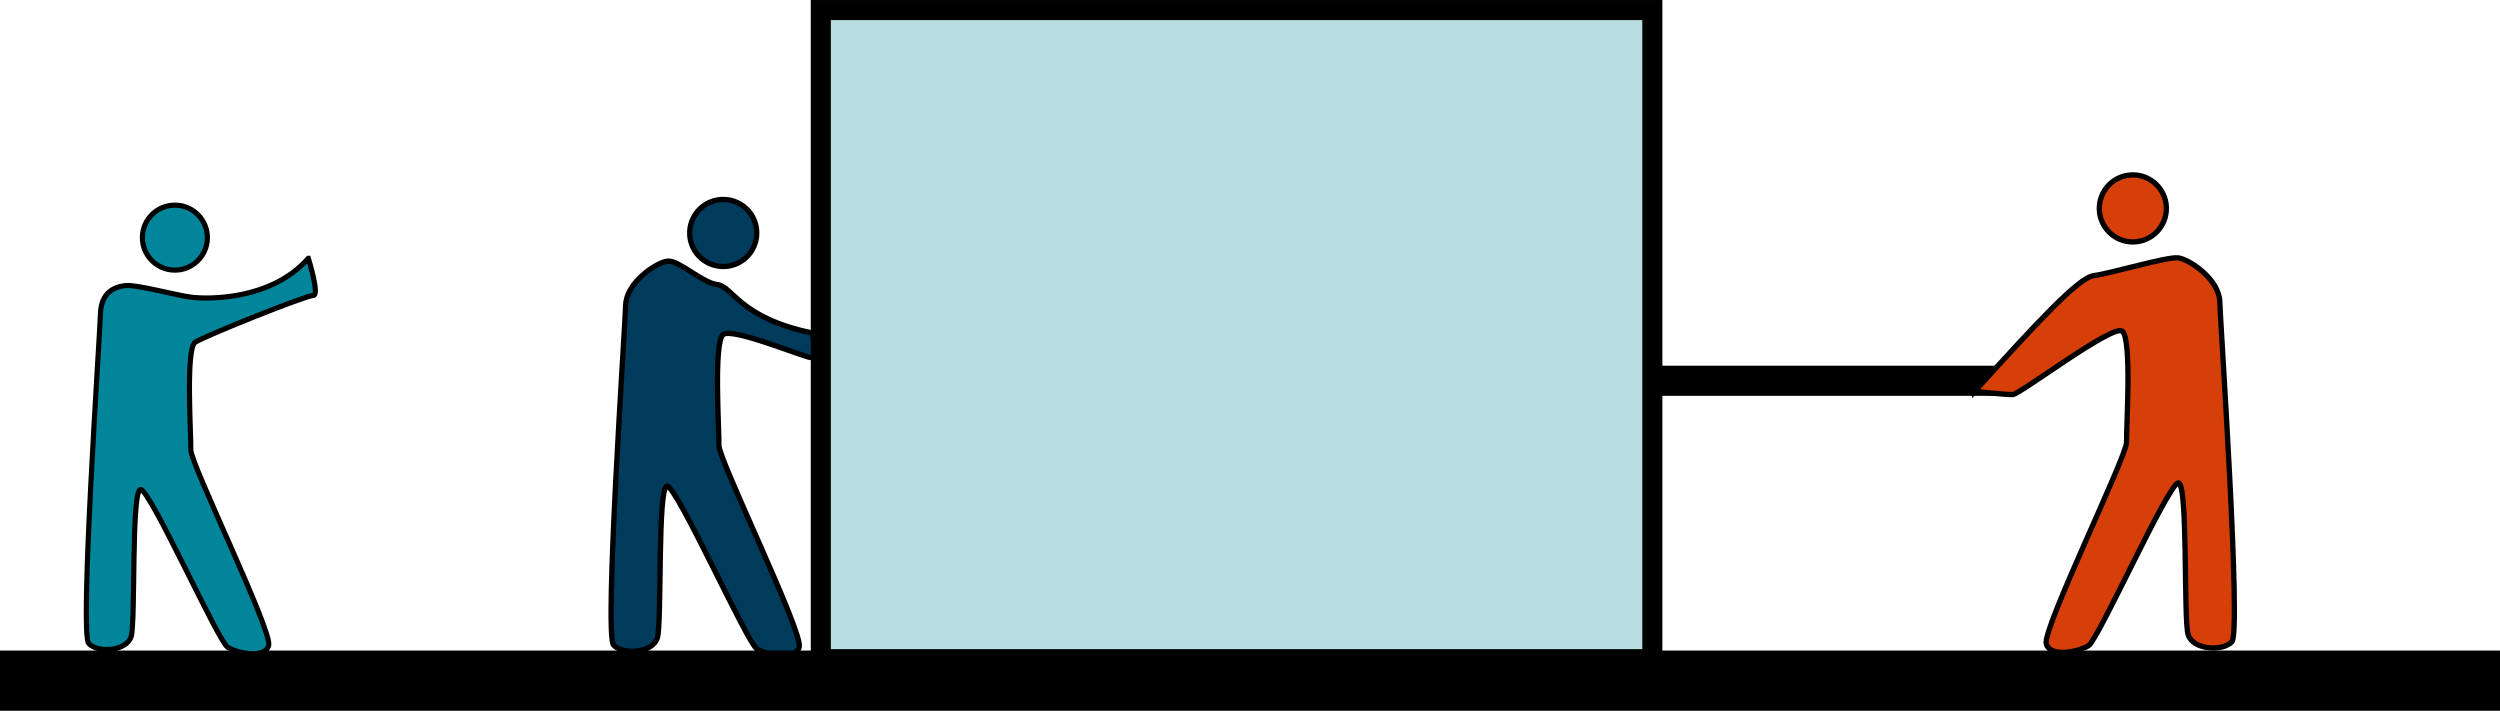
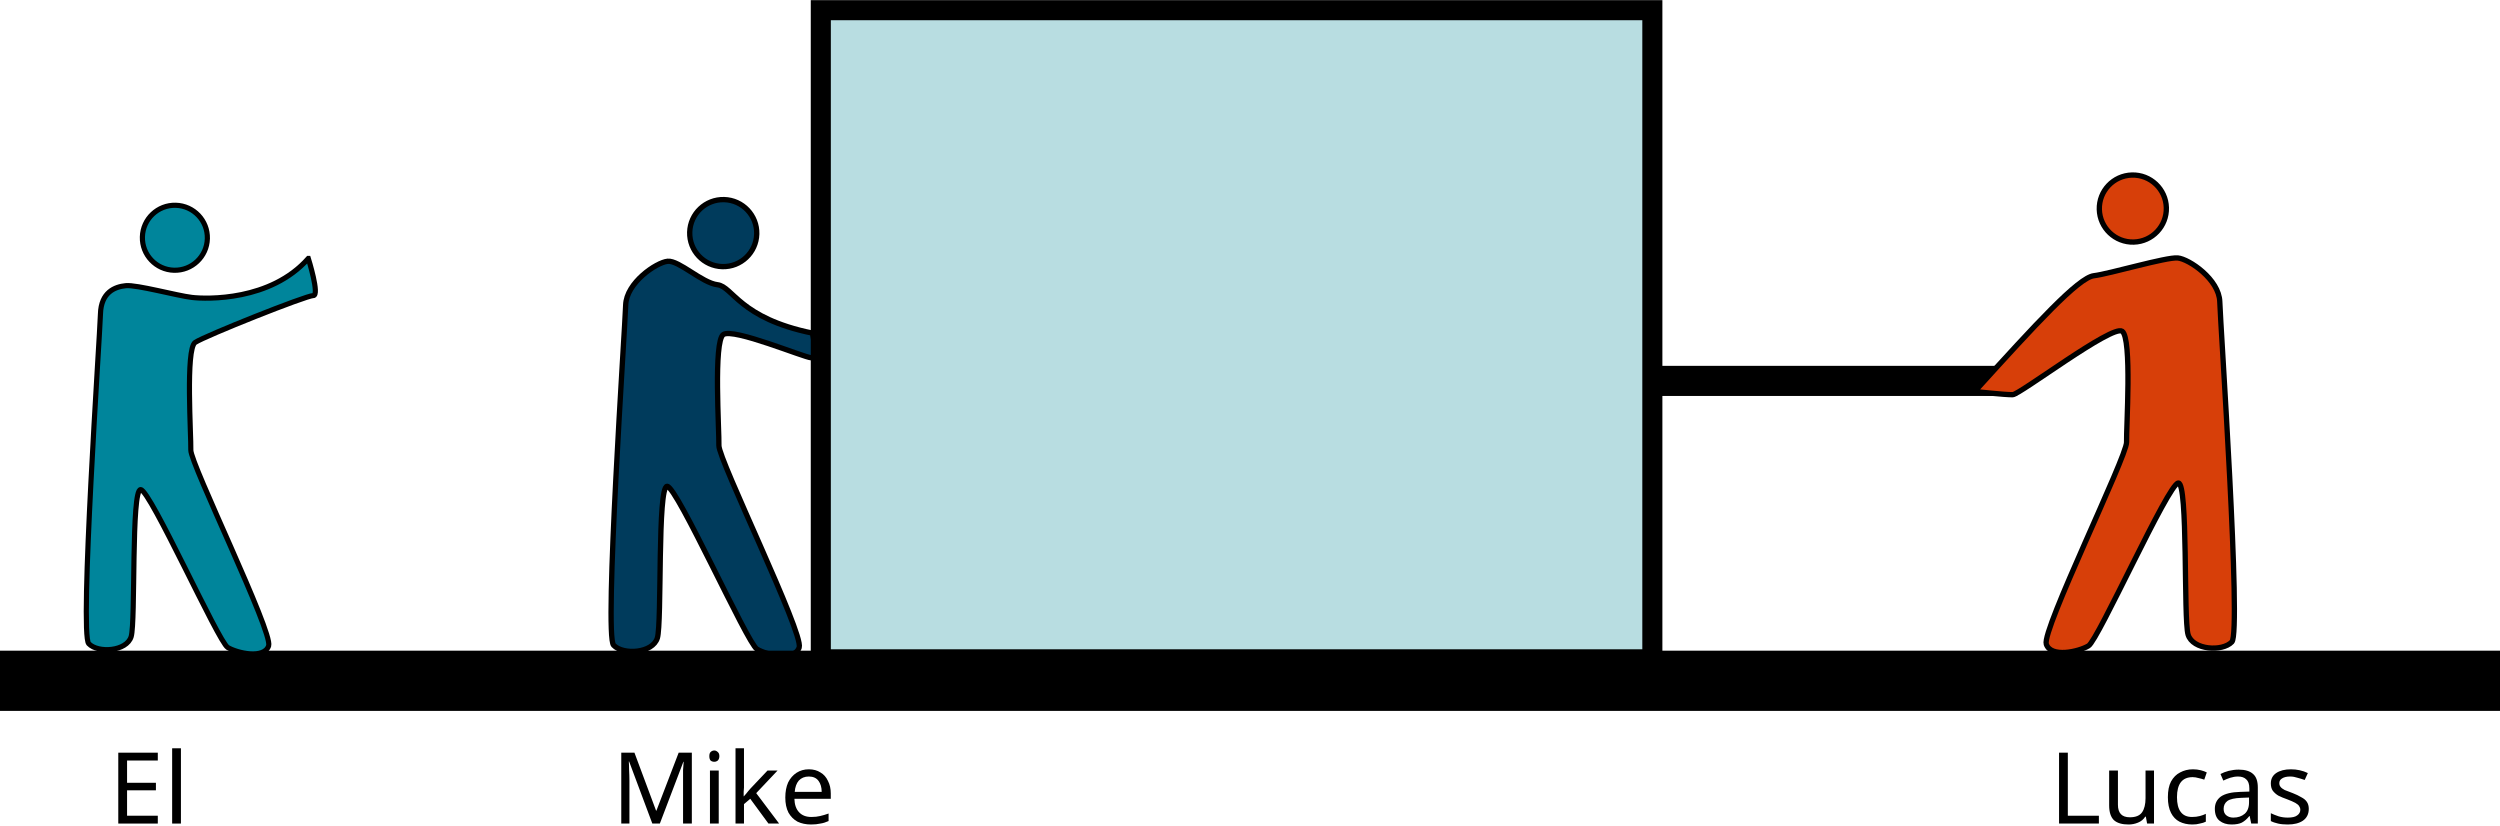
- <svg xmlns="http://www.w3.org/2000/svg" width="4.903in" height="1.394in" viewBox="0 0 124.548 35.409" version="1.1" id="svg8">
+ <svg xmlns="http://www.w3.org/2000/svg" width="4.903in" height="1.618in" viewBox="0 0 124.548 41.086" version="1.1" id="svg8">
  <defs id="defs2">
    <marker orient="auto" refY="0" refX="0" id="Arrow2Mend" style="overflow:visible">
      <path id="path4382" style="fill:#000000;fill-opacity:1;fill-rule:evenodd;stroke:#000000;stroke-width:0.625;stroke-linejoin:round;stroke-opacity:1" d="M 8.719,4.034 -2.207,0.016 8.719,-4.002 c -1.745,2.372 -1.735,5.617 -6e-7,8.035 z" transform="scale(-0.6)" />
    </marker>
    <marker orient="auto" refY="0" refX="0" id="Arrow2Mend-5" style="overflow:visible">
      <path id="path4382-5" style="fill:#000000;fill-opacity:1;fill-rule:evenodd;stroke:#000000;stroke-width:0.625;stroke-linejoin:round;stroke-opacity:1" d="M 8.719,4.034 -2.207,0.016 8.719,-4.002 c -1.745,2.372 -1.735,5.617 -6e-7,8.035 z" transform="scale(-0.6)" />
    </marker>
  </defs>
  <g id="layer1" transform="translate(57.59979,-161.9863)">
    <g id="g896" transform="translate(3.704167)">
      <circle transform="matrix(-0.9996264,-0.02733309,-0.02733309,0.9996264,0,0)" cy="174.218" cx="20.519" id="path1009-2-2" style="fill:#003b5c;fill-opacity:1;stroke:#000000;stroke-width:0.265;stroke-miterlimit:4;stroke-dasharray:none;stroke-dashoffset:0;stroke-opacity:1" r="1.67" />
      <path id="path1019-0-4" d="m -20.829,178.575 c -3.637,-0.743 -3.965,-2.32 -4.733,-2.411 -0.768,-0.091 -1.917,-1.223 -2.479,-1.169 -0.562,0.055 -2.061,1.065 -2.092,2.185 -0.031,1.12 -1.08,16.438 -0.603,16.942 0.477,0.504 1.951,0.404 2.182,-0.361 0.231,-0.765 -0.003,-7.568 0.487,-7.555 0.49,0.013 3.991,7.818 4.473,8.111 0.483,0.293 1.875,0.612 2.105,-0.083 0.229,-0.695 -4.019,-9.36 -4,-10.06 0.019,-0.7 -0.278,-5.193 0.221,-5.53 0.5,-0.337 4.03,1.148 4.38,1.158 0.35,0.01 0.059,-1.227 0.059,-1.227 z" style="fill:#003b5c;fill-opacity:1;stroke:#000000;stroke-width:0.265;stroke-linecap:butt;stroke-linejoin:miter;stroke-miterlimit:4;stroke-dasharray:none;stroke-opacity:1" />
    </g>
    <rect style="fill:#b8dde1;fill-opacity:1;stroke:#000000;stroke-width:1;stroke-miterlimit:4;stroke-dasharray:none;stroke-dashoffset:0;stroke-opacity:1" id="rect884" width="41.427" height="32.34" x="-16.708" y="162.486" />
    <path style="fill:none;stroke:#000000;stroke-width:3;stroke-linecap:butt;stroke-linejoin:miter;stroke-miterlimit:4;stroke-dasharray:none;stroke-opacity:1" d="M -57.6,195.895 H 66.948" id="path888" />
    <path style="fill:none;stroke:#000000;stroke-width:1.5;stroke-linecap:butt;stroke-linejoin:miter;stroke-miterlimit:4;stroke-dasharray:none;stroke-opacity:1" d="M 24.986,180.955 H 42.894" id="path890" />
    <g id="g1502-9" transform="matrix(0.1570147,-0.0042933,-0.0042933,-0.1570147,-6.431394,161.7818)" style="fill:#d73f09;fill-opacity:1">
      <circle transform="scale(1,-1)" r="10.633" cy="76.962" cx="348.741" id="path1009-2" style="fill:#d73f09;fill-opacity:1;stroke:#000000;stroke-width:1.686;stroke-miterlimit:4;stroke-dasharray:none;stroke-dashoffset:0;stroke-opacity:1" />
      <path id="path1019-0" d="m 297.008,-133.6 c 20.069,20.961 33.894,35.232 38.8,35.678 4.906,0.446 23.191,5.352 26.758,4.906 3.568,-0.446 12.933,-7.136 12.933,-14.271 0,-7.136 4.014,-104.803 0.892,-107.925 -3.122,-3.122 -12.487,-2.23 -13.825,2.676 -1.338,4.906 1.338,48.165 -1.784,48.165 -3.122,0 -26.758,-49.057 -29.88,-50.841 -3.122,-1.784 -12.041,-3.568 -13.379,0.892 -1.338,4.46 27.204,58.868 27.204,63.328 0,4.46 2.676,33.002 -0.446,35.232 -3.122,2.23 -33.002,-19.177 -35.232,-19.177 -2.23,0 -12.041,1.338 -12.041,1.338 z" style="fill:#d73f09;fill-opacity:1;stroke:#000000;stroke-width:1.686;stroke-linecap:butt;stroke-linejoin:miter;stroke-miterlimit:4;stroke-dasharray:none;stroke-opacity:1" />
    </g>
    <circle style="fill:#00859b;fill-opacity:1;stroke:#000000;stroke-width:0.257;stroke-miterlimit:4;stroke-dasharray:none;stroke-dashoffset:0;stroke-opacity:1" id="path1009-2-0" cx="44.118" cy="175.095" r="1.619" transform="matrix(-0.9996264,-0.0273331,-0.0273331,0.9996264,0,0)" />
    <path style="fill:#00859b;fill-opacity:1;stroke:#000000;stroke-width:0.257;stroke-linecap:butt;stroke-linejoin:miter;stroke-miterlimit:4;stroke-dasharray:none;stroke-opacity:1" d="m -42.24,174.855 c -1.877,2.126 -5.057,2.029 -5.802,1.941 -0.745,-0.088 -2.744,-0.638 -3.289,-0.585 -0.545,0.053 -1.235,0.323 -1.264,1.409 -0.03,1.086 -1.047,15.936 -0.585,16.424 0.462,0.488 1.891,0.391 2.115,-0.35 0.224,-0.741 -0.003,-7.337 0.472,-7.324 0.475,0.013 3.869,7.578 4.337,7.863 0.468,0.285 1.818,0.593 2.04,-0.08 0.222,-0.673 -3.896,-9.074 -3.877,-9.753 0.019,-0.679 -0.27,-5.034 0.215,-5.361 0.484,-0.326 5.543,-2.343 5.883,-2.334 0.339,0.009 -0.244,-1.85 -0.244,-1.85 z" id="path1019-0-49" />
+     <text xml:space="preserve" style="font-size:4.939px;line-height:1.25;font-family:'Book Antiqua';-inkscape-font-specification:'Book Antiqua';letter-spacing:0px;word-spacing:0px;stroke-width:0.265" x="-27.131" y="203.008" id="text851">
+       <tspan id="tspan849" x="-27.131" y="203.008" style="stroke-width:0.265">Mike</tspan>
+     </text>
+     <text xml:space="preserve" style="font-size:4.939px;line-height:1.25;font-family:'Book Antiqua';-inkscape-font-specification:'Book Antiqua';letter-spacing:0px;word-spacing:0px;stroke-width:0.265" x="44.497" y="203.008" id="text851-8">
+       <tspan id="tspan849-1" x="44.497" y="203.008" style="stroke-width:0.265">Lucas</tspan>
+     </text>
+     <text xml:space="preserve" style="font-size:4.939px;line-height:1.25;font-family:'Book Antiqua';-inkscape-font-specification:'Book Antiqua';letter-spacing:0px;word-spacing:0px;stroke-width:0.265" x="-52.191" y="203.008" id="text851-2">
+       <tspan id="tspan849-11" x="-52.191" y="203.008" style="stroke-width:0.265">El</tspan>
+     </text>
  </g>
</svg>
